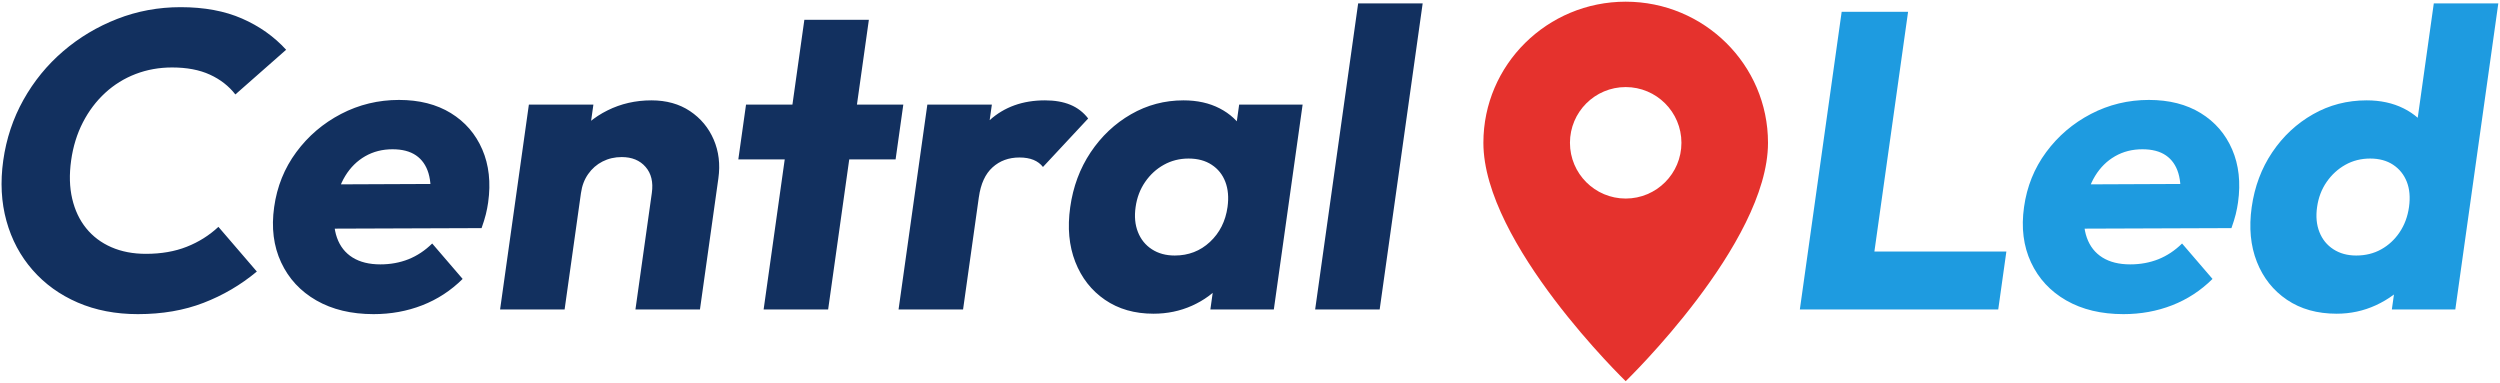
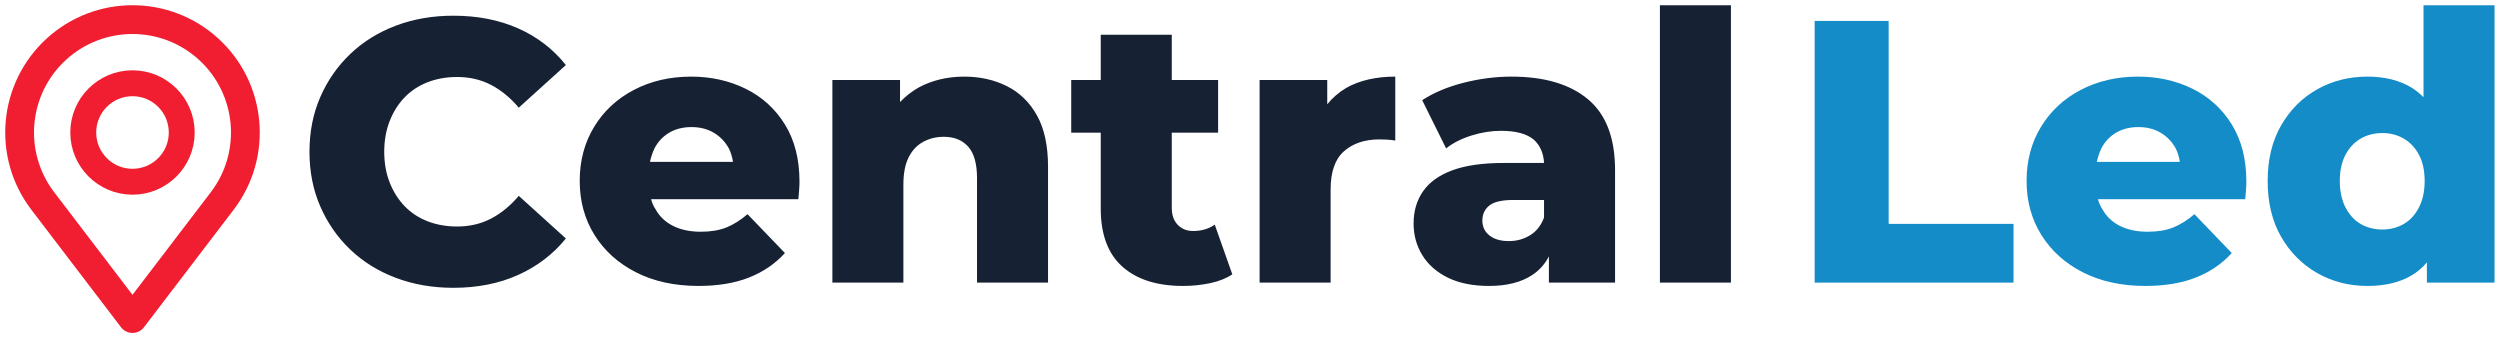
- <svg xmlns="http://www.w3.org/2000/svg" viewBox="22 -734 5929 908" role="img" aria-label="Central Led">
-   <path fill="#12305F" d="M349 11Q270 11 206.3 -16.5Q142.7 -44 99.2 -93.8Q55.7 -143.5 37.3 -210Q18.9 -276.5 29.7 -353.5Q40.6 -431 77.6 -497.2Q114.7 -563.5 171.8 -612.5Q229 -661.5 300.1 -689.2Q371.3 -717 450.3 -717Q534.3 -717 596 -690Q657.7 -663 700.6 -616L580.2 -510Q556.9 -540 519.8 -557Q482.7 -574 430.2 -574Q384.2 -574 343.7 -558.5Q303.3 -543 271.5 -513.8Q239.6 -484.5 218.6 -443.8Q197.6 -403 190.7 -353.5Q183.7 -303.5 193.2 -262.8Q202.7 -222 226.3 -192.8Q250 -163.5 286 -147.8Q322.1 -132 368.1 -132Q422.6 -132 464.9 -148.8Q507.3 -165.5 540 -196L631.1 -90Q574 -42.5 504.7 -15.8Q435.5 11 349 11ZM908 11Q829 11 772.3 -21.5Q715.6 -54 688.7 -111.8Q661.8 -169.5 672.2 -243Q682.4 -316 724.7 -373.2Q767 -430.5 830.9 -463.8Q894.8 -497 968.3 -497Q1040.3 -497 1091.2 -465.8Q1142.1 -434.5 1165.8 -379.5Q1189.6 -324.5 1179.7 -254Q1177.8 -240.5 1174.3 -226Q1170.7 -211.5 1164.1 -193L744.9 -191.5L759.7 -296.5L1113.9 -298L1041.6 -253.5Q1046.5 -295.5 1038.2 -323.2Q1029.8 -351 1008.6 -365.5Q987.4 -380 952.9 -380Q916.9 -380 888.1 -363.5Q859.3 -347 840.8 -316.8Q822.3 -286.5 816.3 -244Q810.2 -201 821.2 -170.2Q832.1 -139.5 858.3 -123.2Q884.5 -107 924 -107Q960 -107 990.8 -119.2Q1021.5 -131.5 1047 -156.5L1119.2 -72.5Q1077.4 -31 1023.4 -10Q969.5 11 908 11ZM1529 0 1567.9 -276.5Q1573.3 -315 1553 -338.2Q1532.8 -361.5 1496.4 -361.5Q1471.7 -361.5 1451 -351Q1430.4 -340.5 1416.9 -321.2Q1403.4 -302 1399.9 -276.5L1344.4 -305.5Q1352.5 -363 1383.8 -405.8Q1415 -448.5 1462.8 -472.2Q1510.6 -496 1566.9 -496Q1620.2 -496 1658.4 -470.5Q1696.5 -445 1714.6 -403Q1732.7 -361 1725.7 -311L1682 0ZM1208 0 1276.3 -486H1429.3L1361 0ZM1833 0 1929.6 -687H2082.6L1986 0ZM1773 -356 1791.3 -486H2164.3L2146 -356ZM2153 0 2221.3 -486H2374.3L2306 0ZM2343.5 -266.5 2286 -316.5Q2317 -402 2369.1 -449Q2421.2 -496 2500.2 -496Q2535.2 -496 2560.5 -485.5Q2585.8 -475 2602.7 -453L2495.5 -338Q2487 -349 2473.1 -354.8Q2459.1 -360.5 2439.7 -360.5Q2401.7 -360.5 2375.9 -337.1Q2350.1 -313.8 2343.5 -266.5ZM2757.6 10Q2690.6 10 2642.5 -23Q2594.4 -56 2572.1 -113Q2549.9 -170 2560.1 -242.5Q2570.3 -315.5 2608.6 -372.8Q2646.9 -430 2704.3 -463Q2761.7 -496 2828.7 -496Q2877.7 -496 2914.5 -477Q2951.4 -458 2971.4 -424.5Q2991.5 -391 2988.9 -348L2959.4 -138Q2949.9 -95 2920.6 -61.5Q2891.4 -28 2849 -9Q2806.6 10 2757.6 10ZM2808 -128Q2857 -128 2891.5 -160.2Q2926.1 -192.5 2933.2 -243Q2937.9 -277 2928 -302.8Q2918.2 -328.5 2895.7 -343.2Q2873.3 -358 2840.8 -358Q2808.8 -358 2782.2 -343.2Q2755.7 -328.5 2737.8 -302.5Q2719.9 -276.5 2715.2 -243Q2710.4 -209.5 2720.8 -183.5Q2731.1 -157.5 2753.8 -142.8Q2776.5 -128 2808 -128ZM2892.5 0 2910.8 -130.5 2950.5 -249 2944 -366.5 2960.8 -486H3111.3L3043 0ZM3141 0 3243 -726H3396L3294 0Z" />
-   <path fill="#E5322D" fill-rule="evenodd" transform="translate(3540.0 -730.0) scale(28.125)" d="M12 0C5.4 0 0 5.3 0 11.9 0 20.4 12 32 12 32s12-11.6 12-20.1C24 5.3 18.6 0 12 0zm0 7.2a4.7 4.7 0 1 1 0 9.4 4.7 4.7 0 0 1 0-9.4z" />
-   <path fill="#1E9BE0" d="M4290.5 0 4389.7 -706H4547.2L4448 0ZM4411.5 0 4430.8 -137.5H4780.3L4761 0ZM5058 11Q4979 11 4922.3 -21.5Q4865.6 -54 4838.7 -111.8Q4811.8 -169.5 4822.2 -243Q4832.4 -316 4874.7 -373.2Q4917 -430.5 4980.9 -463.8Q5044.8 -497 5118.3 -497Q5190.3 -497 5241.2 -465.8Q5292.1 -434.5 5315.8 -379.5Q5339.6 -324.5 5329.7 -254Q5327.8 -240.5 5324.3 -226Q5320.7 -211.5 5314.1 -193L4894.9 -191.5L4909.7 -296.5L5263.9 -298L5191.6 -253.5Q5196.5 -295.5 5188.2 -323.2Q5179.8 -351 5158.6 -365.5Q5137.4 -380 5102.9 -380Q5066.9 -380 5038.1 -363.5Q5009.3 -347 4990.8 -316.8Q4972.3 -286.5 4966.3 -244Q4960.2 -201 4971.2 -170.2Q4982.1 -139.5 5008.3 -123.2Q5034.5 -107 5074 -107Q5110 -107 5140.8 -119.2Q5171.5 -131.5 5197 -156.5L5269.2 -72.5Q5227.4 -31 5173.4 -10Q5119.5 11 5058 11ZM5563.6 10Q5494.6 10 5445.8 -23Q5396.9 -56 5374.4 -113Q5351.9 -170 5362.1 -242.6Q5372.4 -315.7 5410.9 -372.9Q5449.4 -430 5507.5 -463Q5565.5 -496 5634.7 -496Q5684.2 -496 5722.3 -477Q5760.4 -458 5781.9 -424.5Q5803.5 -391 5800.9 -348L5772.1 -143Q5762.6 -100 5731.7 -65.2Q5700.8 -30.5 5656.9 -10.2Q5613.1 10 5563.6 10ZM5610 -128Q5643 -128 5669.2 -142.6Q5695.5 -157.2 5712.9 -183.1Q5730.4 -209 5735.2 -243Q5740 -277.2 5730 -302.8Q5719.9 -328.4 5697.6 -343.2Q5675.3 -358 5643.1 -358Q5610.8 -358 5584.3 -343.2Q5557.7 -328.3 5539.8 -302.4Q5521.9 -276.5 5517.2 -243Q5512.4 -209.5 5522.8 -183.5Q5533.1 -157.5 5555.9 -142.8Q5578.7 -128 5610 -128ZM5845 0H5694.5L5712.8 -130.5L5752.5 -249L5743.5 -366.5L5794 -726H5947Z" />
+ <svg xmlns="http://www.w3.org/2000/svg" viewBox="0 0 1911 264" width="1911" height="264" role="img" aria-label="Central Led">
+   <g transform="translate(4 4)">
+     <g transform="translate(0 0.00)">
+       <path d="M28.69 149.62 L97.28 239.50 L165.87 149.62 A86.28 86.28 0 1 0 28.69 149.62 Z" fill="none" stroke="#F01E30" stroke-width="22" stroke-linejoin="round" />
+       <circle cx="97.28" cy="97.28" r="37.64" fill="none" stroke="#F01E30" stroke-width="19.8" />
+     </g>
+     <path d="M119.71 4Q96 4 75.86-3.57Q55.71-11.14 41-25.14Q26.29-39.14 18-58.14Q9.71-77.14 9.71-100Q9.71-122.86 18-141.86Q26.29-160.85 41-174.85Q55.71-188.85 75.86-196.43Q96-204 119.71-204Q147.43-204 169.28-194.28Q191.14-184.57 205.71-166.28L169.71-133.71Q160-145.14 148.43-151.14Q136.86-157.14 122.57-157.14Q110.28-157.14 100-153.14Q89.71-149.14 82.43-141.57Q75.14-134 71-123.43Q66.86-112.86 66.86-100Q66.86-87.14 71-76.57Q75.14-66 82.43-58.43Q89.71-50.86 100-46.86Q110.28-42.86 122.57-42.86Q136.86-42.86 148.43-48.86Q160-54.86 169.71-66.28L205.71-33.71Q191.14-15.71 169.28-5.86Q147.43 4 119.71 4M307.14 2.57Q279.71 2.57 259.28-7.86Q238.86-18.29 227.57-36.43Q216.28-54.57 216.28-77.71Q216.28-100.86 227.28-119Q238.28-137.14 257.71-147.28Q277.14-157.43 301.43-157.43Q324.28-157.43 343.14-148.14Q362-138.86 373.14-120.86Q384.28-102.86 384.28-77.14Q384.28-74.28 384-70.57Q383.71-66.86 383.42-63.71L270.85-63.71Q272-59.43 274.28-56Q278.85-47.71 287.71-43.29Q296.57-38.86 308.85-38.86Q320.28-38.86 328.43-42.14Q336.57-45.43 344.57-52.28L373.14-22.57Q362-10.29 345.71-3.86Q329.43 2.57 307.14 2.57M270-92.28L333.43-92.28Q332.57-98 330.28-102.57Q326-110.28 318.71-114.57Q311.43-118.86 301.71-118.86Q292-118.86 284.71-114.57Q277.43-110.28 273.43-102.57Q271.14-97.71 270-92.28M463.70 0L409.42 0L409.42-154.85L461.13-154.85L461.13-138Q467.42-144.57 475.42-149.14Q490.85-157.43 510.27-157.43Q528.27-157.43 542.84-150.14Q557.42-142.85 565.84-127.71Q574.27-112.57 574.27-88.57L574.27 0L519.99 0L519.99-79.71Q519.99-96.28 513.27-103.86Q506.56-111.43 494.56-111.43Q485.99-111.43 478.85-107.57Q471.70-103.71 467.70-95.71Q463.70-87.71 463.70-74.86L463.70 0M677.42 2.57Q647.71 2.57 631.14-12.14Q614.56-26.86 614.56-56.57L614.56-114.57L591.99-114.57L591.99-154.85L614.56-154.85L614.56-189.43L668.85-189.43L668.85-154.85L704.28-154.85L704.28-114.57L668.85-114.57L668.85-57.14Q668.85-48.86 673.42-44.14Q677.99-39.43 685.13-39.43Q694.85-39.43 701.71-44.29L715.13-6.29Q708.28-1.71 698.28 0.43Q688.28 2.57 677.42 2.57M790.27 0L735.99 0L735.99-154.85L787.70-154.85L787.70-136.28Q793.70-143.71 802.27-148.85Q817.70-157.43 839.70-157.43L839.70-108.57Q835.99-109.14 833.27-109.28Q830.56-109.43 827.42-109.43Q810.84-109.43 800.56-100.43Q790.27-91.43 790.27-71.14L790.27 0M1007.70 0L957.13 0L957.13-20Q952.56-11.14 944.27-5.71Q931.70 2.57 911.41 2.57Q892.84 2.57 879.99-3.71Q867.13-10 860.42-20.86Q853.70-31.71 853.70-45.14Q853.70-59.43 860.99-69.86Q868.27-80.28 883.42-85.86Q898.56-91.43 922.56-91.43L953.41-91.43Q952.84-102.57 945.70-109.14Q937.70-116 920.56-116Q909.41-116 897.99-112.43Q886.56-108.86 878.56-102.57L860.27-139.43Q873.42-148 891.84-152.71Q910.27-157.43 928.56-157.43Q966.27-157.43 986.99-140.14Q1007.70-122.86 1007.70-86L1007.70 0M953.41-49.71L953.41-63.14L929.99-63.14Q916.84-63.14 911.56-58.86Q906.27-54.57 906.27-47.43Q906.27-40.29 911.70-36Q917.13-31.71 926.56-31.71Q935.41-31.71 942.70-36.14Q949.99-40.57 953.41-49.71M1096.27 0L1041.99 0L1041.99-212L1096.27-212" transform="translate(222.85 212.00)" fill="#162133" />
+     <path d="M172 0L20 0L20-200L76.57-200L76.57-44.86L172-44.86L172 0M272.85 2.57Q245.42 2.57 224.99-7.86Q204.57-18.29 193.28-36.43Q181.99-54.57 181.99-77.71Q181.99-100.86 192.99-119Q203.99-137.14 223.42-147.28Q242.85-157.43 267.14-157.43Q289.99-157.43 308.85-148.14Q327.71-138.86 338.85-120.86Q349.99-102.86 349.99-77.14Q349.99-74.28 349.71-70.57Q349.42-66.86 349.13-63.71L236.56-63.71Q237.71-59.43 239.99-56Q244.56-47.71 253.42-43.29Q262.28-38.86 274.56-38.86Q285.99-38.86 294.14-42.14Q302.28-45.43 310.28-52.28L338.85-22.57Q327.71-10.29 311.42-3.86Q295.14 2.57 272.85 2.57M235.71-92.28L299.14-92.28Q298.28-98 295.99-102.57Q291.71-110.28 284.42-114.57Q277.14-118.86 267.42-118.86Q257.71-118.86 250.42-114.57Q243.14-110.28 239.14-102.57Q236.85-97.71 235.71-92.28M442.57 2.57Q421.42 2.57 404.14-7.29Q386.85-17.14 376.57-35Q366.28-52.86 366.28-77.71Q366.28-102.28 376.57-120.14Q386.85-138 404.14-147.71Q421.42-157.43 442.57-157.43Q462.57-157.43 476.57-148.85Q481.42-145.71 485.42-141.71L485.42-212L539.71-212L539.71 0L487.99 0L487.99-15.43Q483.14-9.71 477.14-6Q463.42 2.57 442.57 2.57M453.99-40.57Q463.14-40.57 470.42-44.86Q477.71-49.14 481.99-57.57Q486.28-66 486.28-77.71Q486.28-89.43 481.99-97.57Q477.71-105.71 470.42-110Q463.14-114.28 453.99-114.28Q444.57-114.28 437.28-110Q429.99-105.71 425.71-97.57Q421.42-89.43 421.42-77.71Q421.42-66 425.71-57.57Q429.99-49.14 437.28-44.86Q444.57-40.57 453.99-40.57" transform="translate(1363.12 212.00)" fill="#138CC8" />
+   </g>
</svg>
